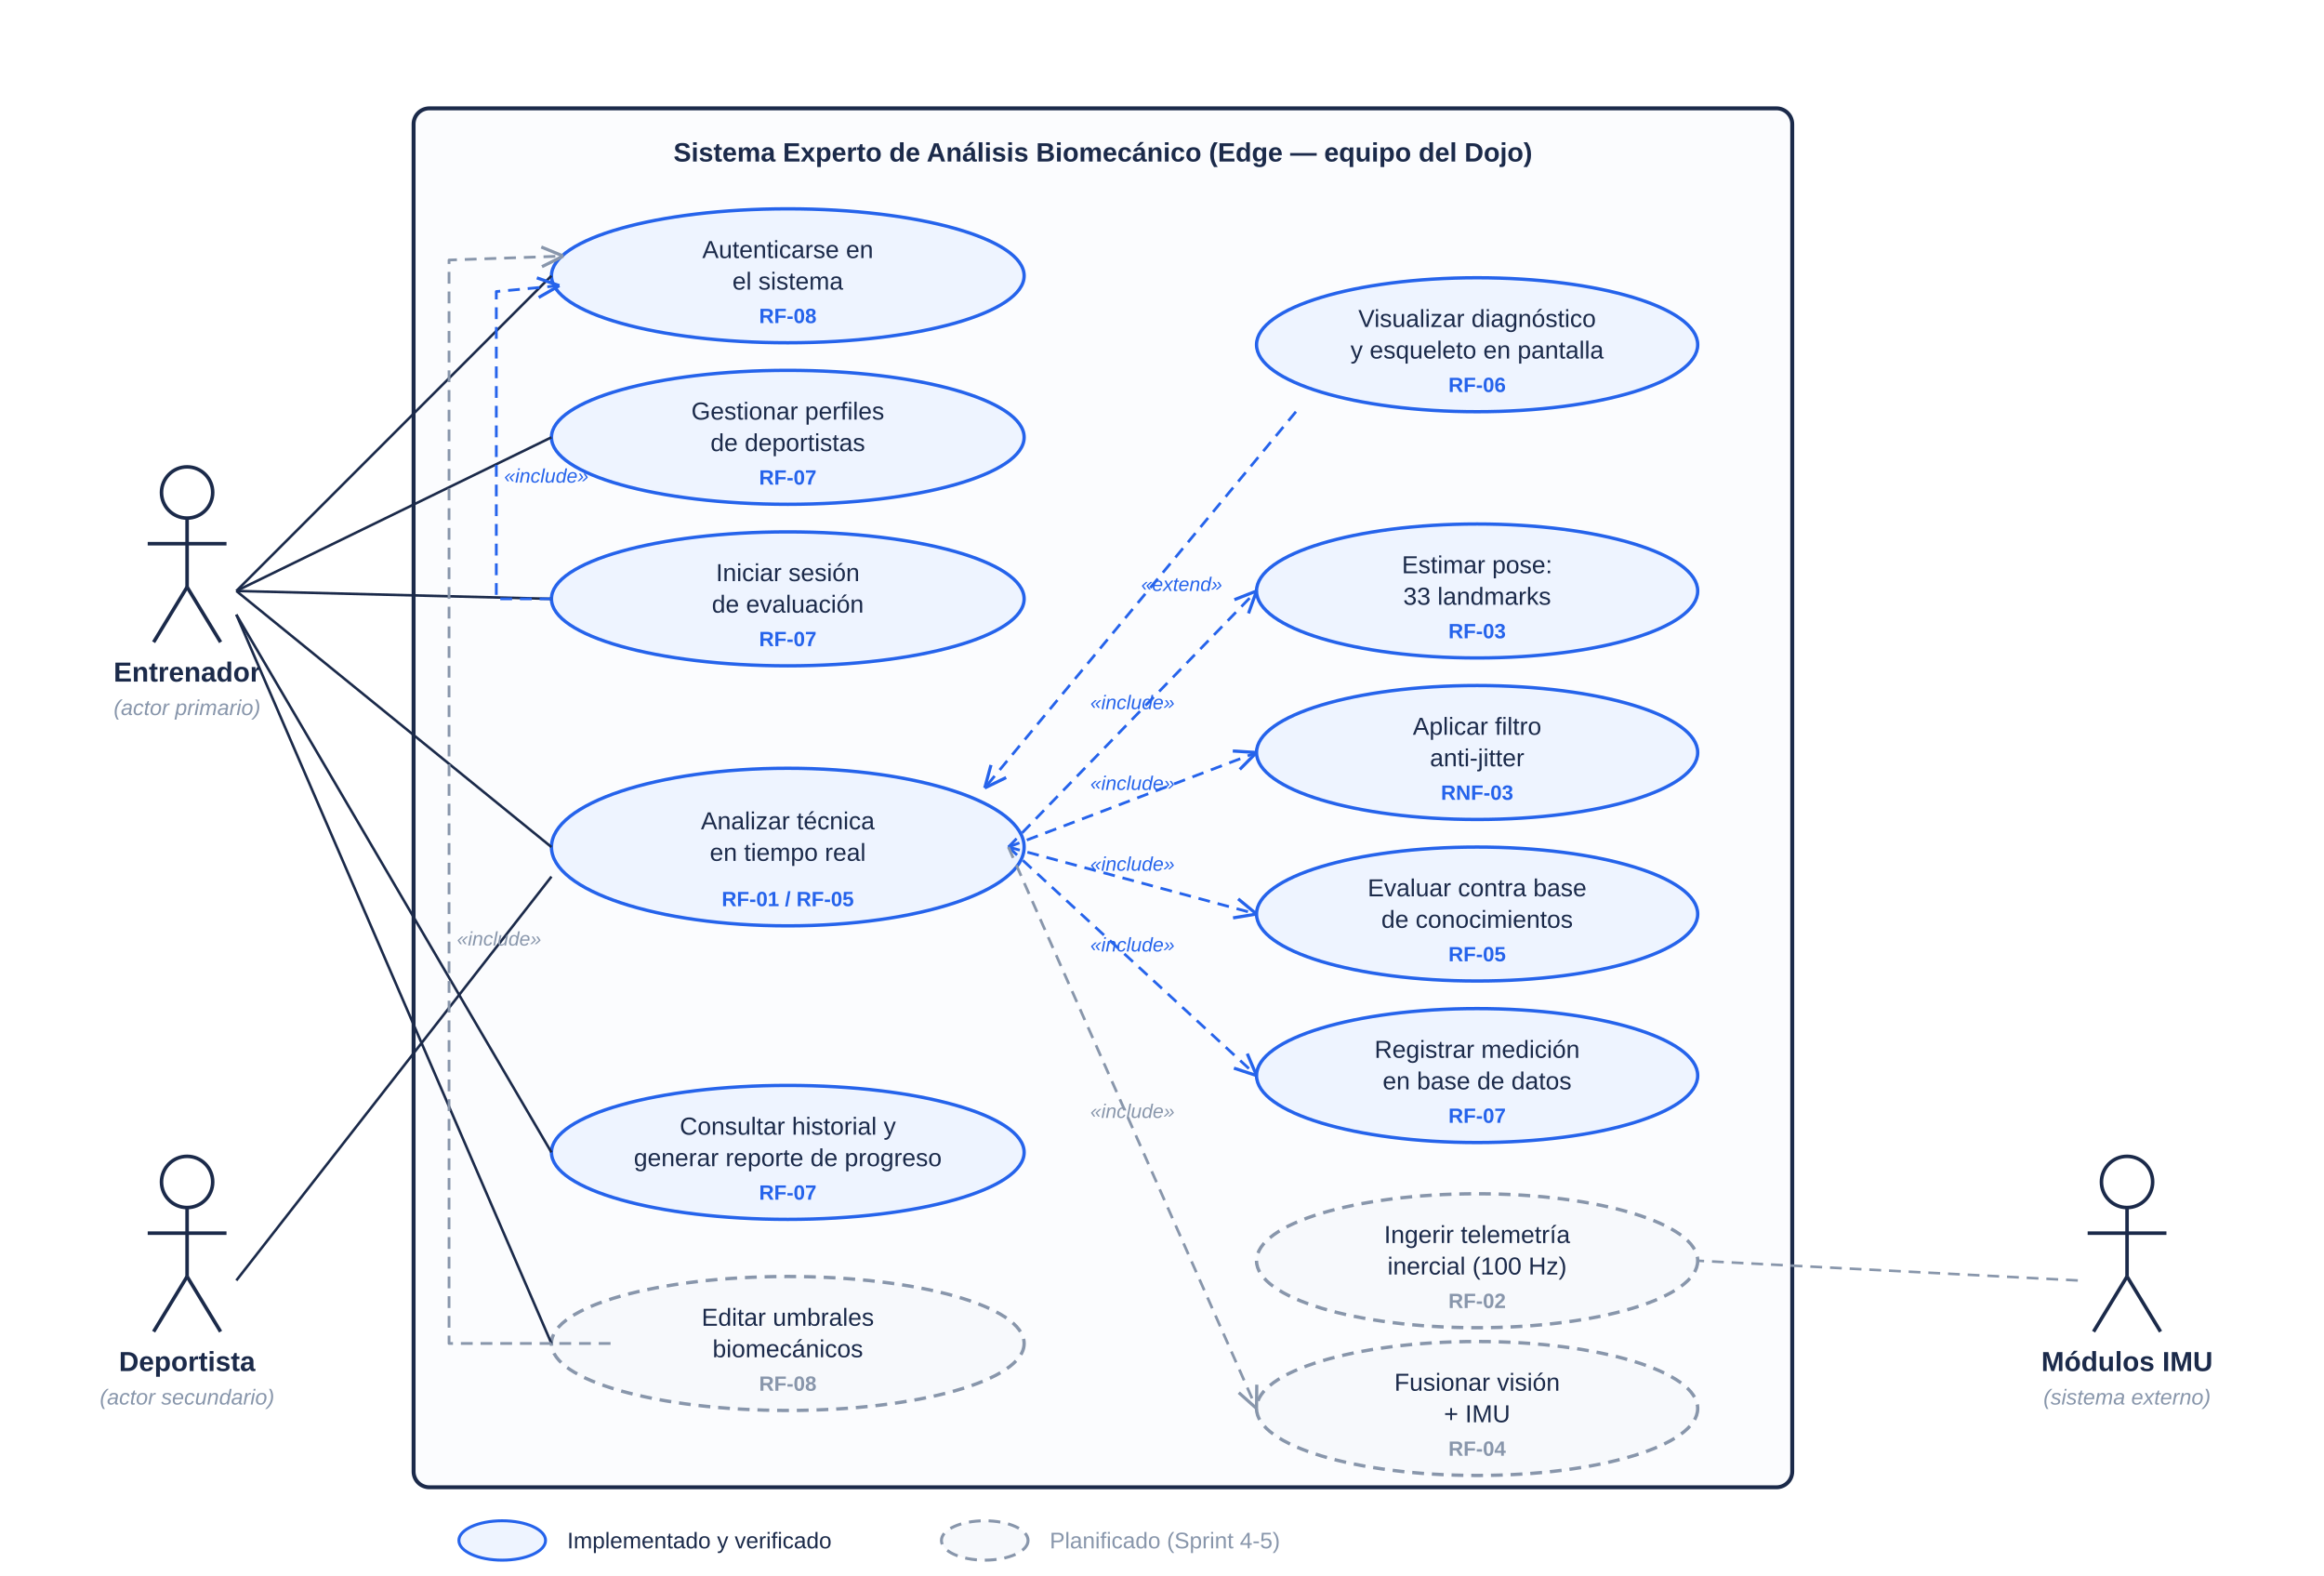
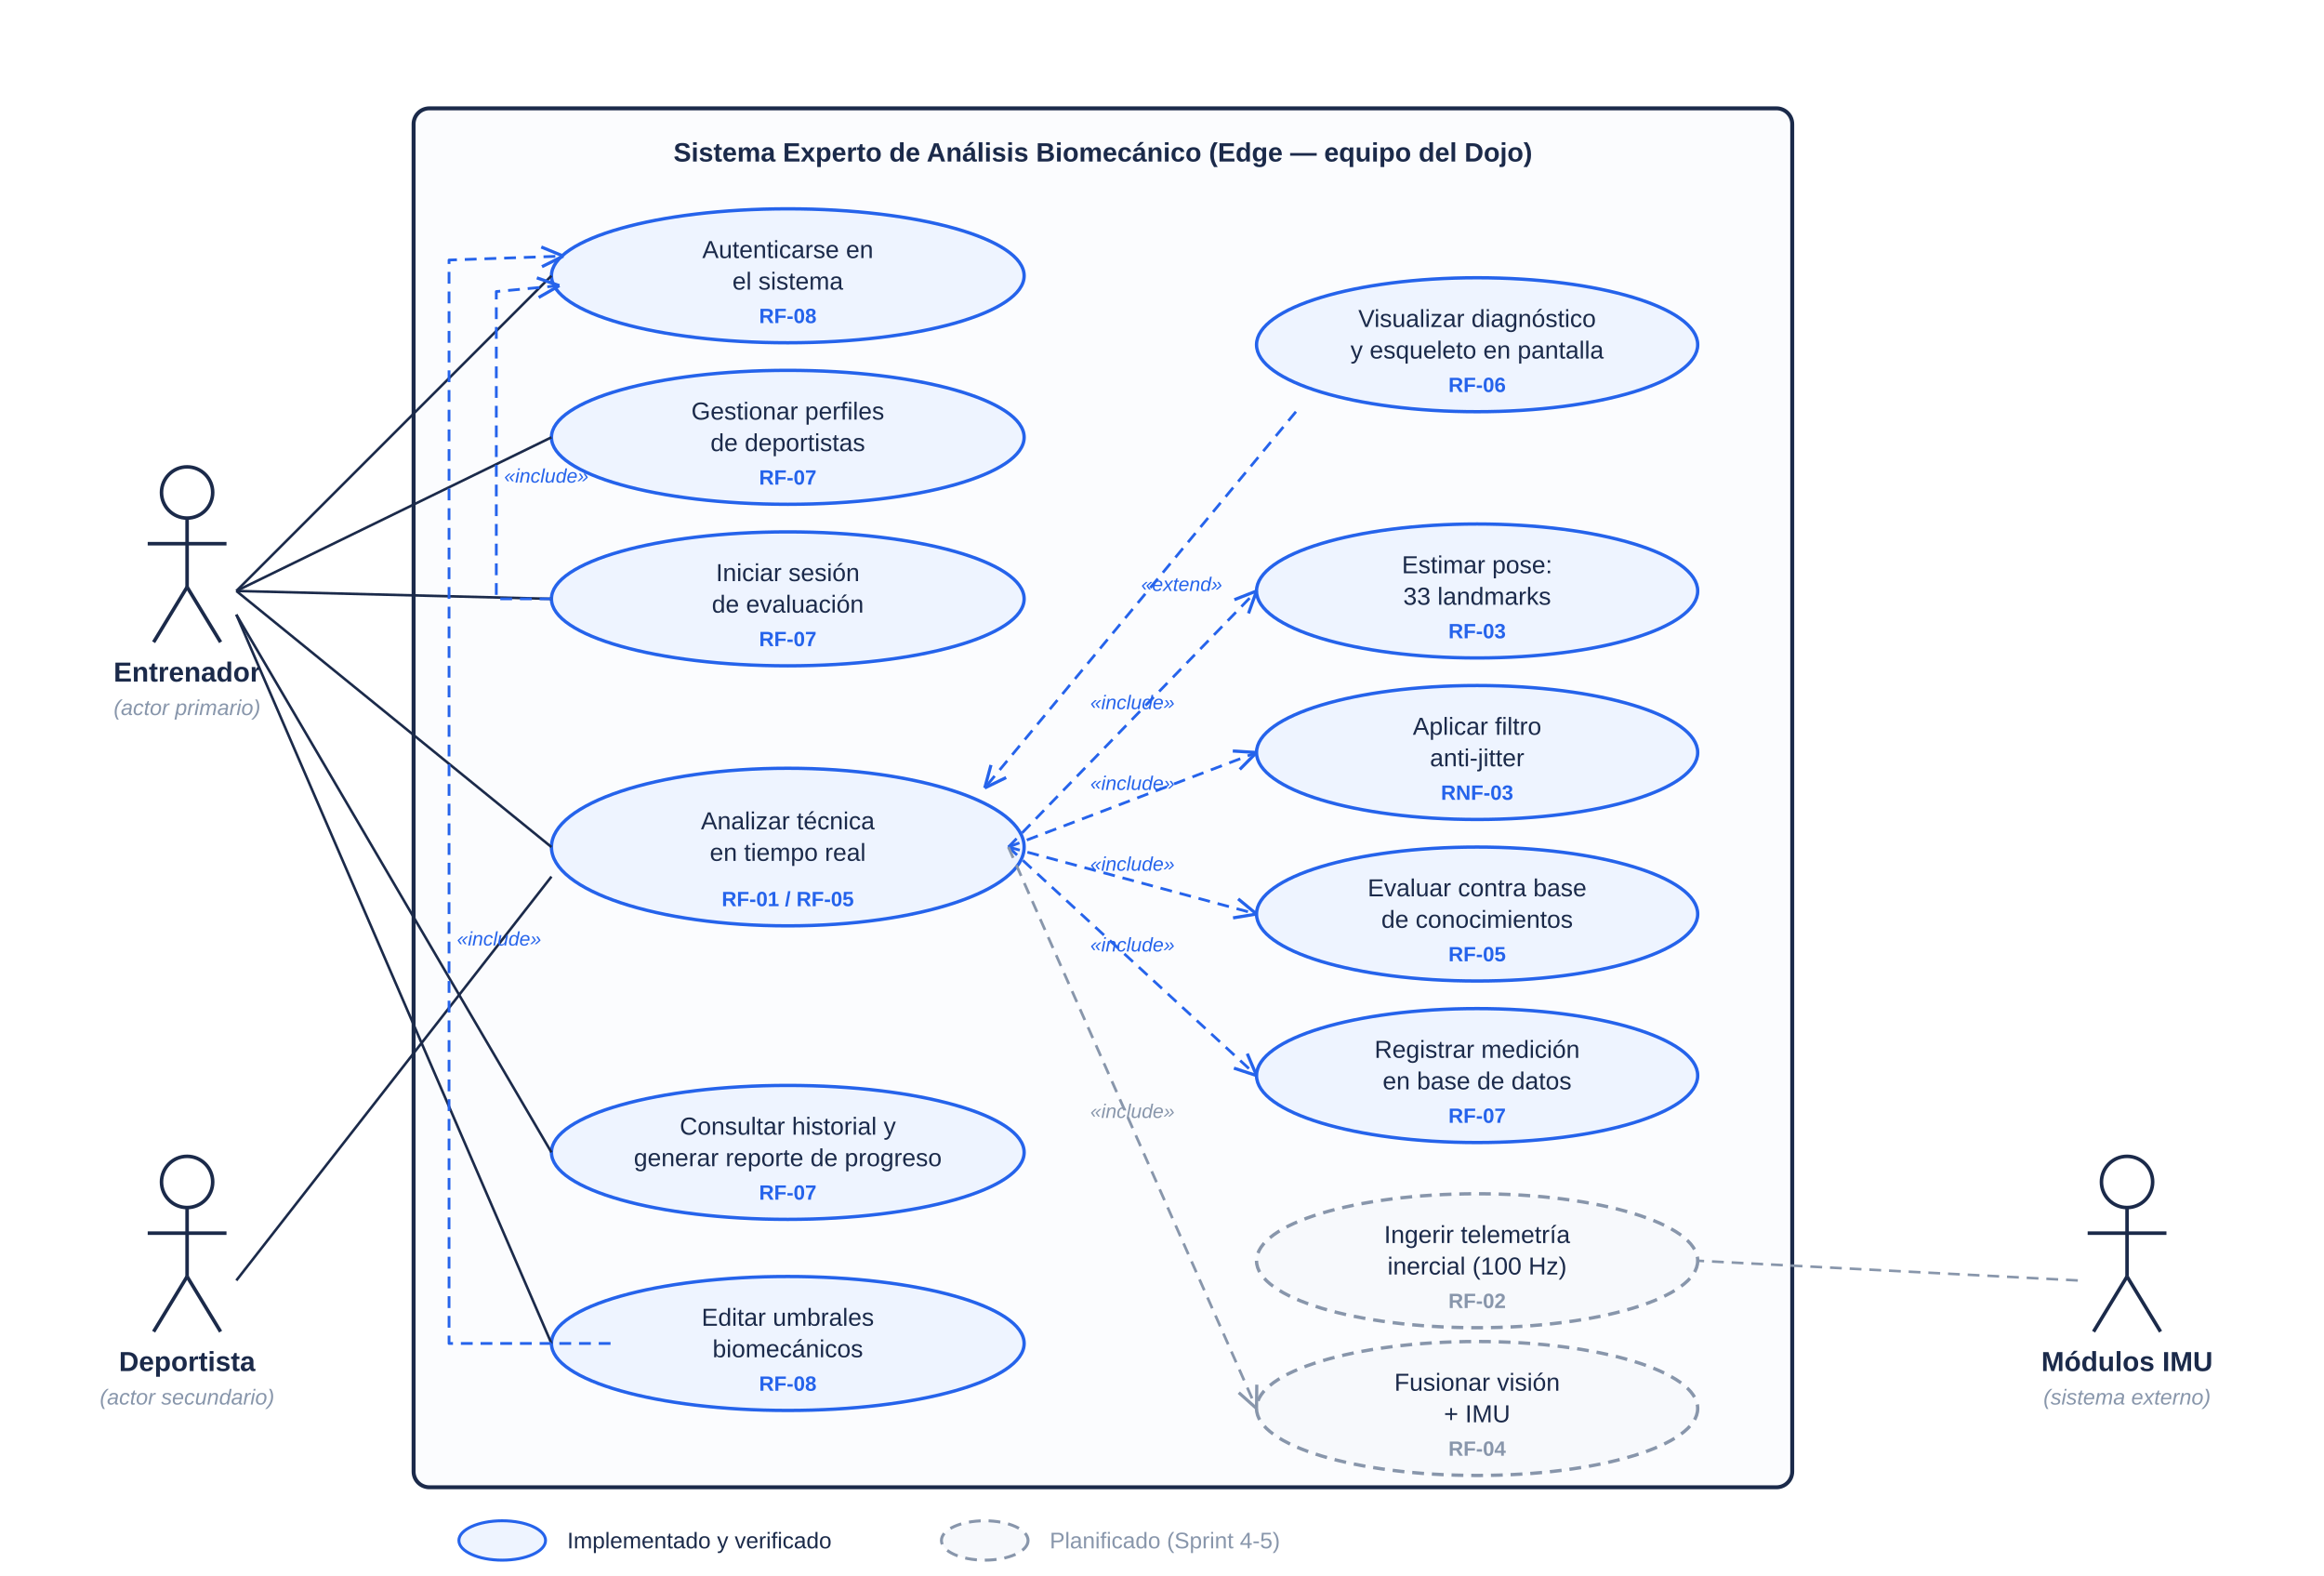
<svg xmlns="http://www.w3.org/2000/svg" width="1180" height="800" viewBox="0 0 1180 800">
  <rect width="1180" height="800" fill="#ffffff" />
  <rect x="210" y="55" width="700" height="700" rx="8" fill="#fbfcfe" stroke="#1b2a4a" stroke-width="2" opacity="1" />
  <text x="560" y="82" font-family="Arial, Helvetica, sans-serif" font-size="13.5" font-weight="bold" fill="#1b2a4a" text-anchor="middle">Sistema Experto de Análisis Biomecánico (Edge — equipo del Dojo)</text>
  <ellipse cx="400" cy="140" rx="120" ry="34" fill="#eef4ff" stroke="#2563eb" stroke-width="1.7" />
  <text x="400" y="131" font-family="Arial, Helvetica, sans-serif" font-size="12.5" font-weight="normal" fill="#1b2a4a" text-anchor="middle">Autenticarse en</text>
  <text x="400" y="147" font-family="Arial, Helvetica, sans-serif" font-size="12.5" font-weight="normal" fill="#1b2a4a" text-anchor="middle">el sistema</text>
  <text x="400" y="164" font-family="Arial, Helvetica, sans-serif" font-size="10.5" font-weight="bold" fill="#2563eb" text-anchor="middle">RF-08</text>
  <ellipse cx="400" cy="222" rx="120" ry="34" fill="#eef4ff" stroke="#2563eb" stroke-width="1.7" />
  <text x="400" y="213" font-family="Arial, Helvetica, sans-serif" font-size="12.5" font-weight="normal" fill="#1b2a4a" text-anchor="middle">Gestionar perfiles</text>
  <text x="400" y="229" font-family="Arial, Helvetica, sans-serif" font-size="12.5" font-weight="normal" fill="#1b2a4a" text-anchor="middle">de deportistas</text>
  <text x="400" y="246" font-family="Arial, Helvetica, sans-serif" font-size="10.5" font-weight="bold" fill="#2563eb" text-anchor="middle">RF-07</text>
  <ellipse cx="400" cy="304" rx="120" ry="34" fill="#eef4ff" stroke="#2563eb" stroke-width="1.7" />
  <text x="400" y="295" font-family="Arial, Helvetica, sans-serif" font-size="12.5" font-weight="normal" fill="#1b2a4a" text-anchor="middle">Iniciar sesión</text>
  <text x="400" y="311" font-family="Arial, Helvetica, sans-serif" font-size="12.5" font-weight="normal" fill="#1b2a4a" text-anchor="middle">de evaluación</text>
  <text x="400" y="328" font-family="Arial, Helvetica, sans-serif" font-size="10.5" font-weight="bold" fill="#2563eb" text-anchor="middle">RF-07</text>
  <ellipse cx="400" cy="430" rx="120" ry="40" fill="#eef4ff" stroke="#2563eb" stroke-width="1.7" />
  <text x="400" y="421" font-family="Arial, Helvetica, sans-serif" font-size="12.5" font-weight="normal" fill="#1b2a4a" text-anchor="middle">Analizar técnica</text>
  <text x="400" y="437" font-family="Arial, Helvetica, sans-serif" font-size="12.5" font-weight="normal" fill="#1b2a4a" text-anchor="middle">en tiempo real</text>
  <text x="400" y="460" font-family="Arial, Helvetica, sans-serif" font-size="10.5" font-weight="bold" fill="#2563eb" text-anchor="middle">RF-01 / RF-05</text>
  <ellipse cx="400" cy="585" rx="120" ry="34" fill="#eef4ff" stroke="#2563eb" stroke-width="1.7" />
  <text x="400" y="576" font-family="Arial, Helvetica, sans-serif" font-size="12.5" font-weight="normal" fill="#1b2a4a" text-anchor="middle">Consultar historial y</text>
  <text x="400" y="592" font-family="Arial, Helvetica, sans-serif" font-size="12.5" font-weight="normal" fill="#1b2a4a" text-anchor="middle">generar reporte de progreso</text>
  <text x="400" y="609" font-family="Arial, Helvetica, sans-serif" font-size="10.5" font-weight="bold" fill="#2563eb" text-anchor="middle">RF-07</text>
-   <ellipse cx="400" cy="682" rx="120" ry="34" fill="#f7f9fc" stroke="#8896ab" stroke-width="1.7" stroke-dasharray="6 4" />
+   <ellipse cx="400" cy="682" rx="120" ry="34" fill="#eef4ff" stroke="#2563eb" stroke-width="1.7" />
  <text x="400" y="673" font-family="Arial, Helvetica, sans-serif" font-size="12.5" font-weight="normal" fill="#1b2a4a" text-anchor="middle">Editar umbrales</text>
  <text x="400" y="689" font-family="Arial, Helvetica, sans-serif" font-size="12.5" font-weight="normal" fill="#1b2a4a" text-anchor="middle">biomecánicos</text>
-   <text x="400" y="706" font-family="Arial, Helvetica, sans-serif" font-size="10.5" font-weight="bold" fill="#8896ab" text-anchor="middle">RF-08</text>
+   <text x="400" y="706" font-family="Arial, Helvetica, sans-serif" font-size="10.5" font-weight="bold" fill="#2563eb" text-anchor="middle">RF-08</text>
  <ellipse cx="750" cy="300" rx="112" ry="34" fill="#eef4ff" stroke="#2563eb" stroke-width="1.7" />
  <text x="750" y="291" font-family="Arial, Helvetica, sans-serif" font-size="12.5" font-weight="normal" fill="#1b2a4a" text-anchor="middle">Estimar pose:</text>
  <text x="750" y="307" font-family="Arial, Helvetica, sans-serif" font-size="12.5" font-weight="normal" fill="#1b2a4a" text-anchor="middle">33 landmarks</text>
  <text x="750" y="324" font-family="Arial, Helvetica, sans-serif" font-size="10.5" font-weight="bold" fill="#2563eb" text-anchor="middle">RF-03</text>
  <ellipse cx="750" cy="382" rx="112" ry="34" fill="#eef4ff" stroke="#2563eb" stroke-width="1.7" />
  <text x="750" y="373" font-family="Arial, Helvetica, sans-serif" font-size="12.5" font-weight="normal" fill="#1b2a4a" text-anchor="middle">Aplicar filtro</text>
  <text x="750" y="389" font-family="Arial, Helvetica, sans-serif" font-size="12.5" font-weight="normal" fill="#1b2a4a" text-anchor="middle">anti-jitter</text>
  <text x="750" y="406" font-family="Arial, Helvetica, sans-serif" font-size="10.5" font-weight="bold" fill="#2563eb" text-anchor="middle">RNF-03</text>
  <ellipse cx="750" cy="464" rx="112" ry="34" fill="#eef4ff" stroke="#2563eb" stroke-width="1.7" />
  <text x="750" y="455" font-family="Arial, Helvetica, sans-serif" font-size="12.5" font-weight="normal" fill="#1b2a4a" text-anchor="middle">Evaluar contra base</text>
  <text x="750" y="471" font-family="Arial, Helvetica, sans-serif" font-size="12.5" font-weight="normal" fill="#1b2a4a" text-anchor="middle">de conocimientos</text>
  <text x="750" y="488" font-family="Arial, Helvetica, sans-serif" font-size="10.5" font-weight="bold" fill="#2563eb" text-anchor="middle">RF-05</text>
  <ellipse cx="750" cy="546" rx="112" ry="34" fill="#eef4ff" stroke="#2563eb" stroke-width="1.7" />
  <text x="750" y="537" font-family="Arial, Helvetica, sans-serif" font-size="12.5" font-weight="normal" fill="#1b2a4a" text-anchor="middle">Registrar medición</text>
  <text x="750" y="553" font-family="Arial, Helvetica, sans-serif" font-size="12.5" font-weight="normal" fill="#1b2a4a" text-anchor="middle">en base de datos</text>
  <text x="750" y="570" font-family="Arial, Helvetica, sans-serif" font-size="10.5" font-weight="bold" fill="#2563eb" text-anchor="middle">RF-07</text>
  <ellipse cx="750" cy="640" rx="112" ry="34" fill="#f7f9fc" stroke="#8896ab" stroke-width="1.7" stroke-dasharray="6 4" />
  <text x="750" y="631" font-family="Arial, Helvetica, sans-serif" font-size="12.5" font-weight="normal" fill="#1b2a4a" text-anchor="middle">Ingerir telemetría</text>
  <text x="750" y="647" font-family="Arial, Helvetica, sans-serif" font-size="12.5" font-weight="normal" fill="#1b2a4a" text-anchor="middle">inercial (100 Hz)</text>
  <text x="750" y="664" font-family="Arial, Helvetica, sans-serif" font-size="10.5" font-weight="bold" fill="#8896ab" text-anchor="middle">RF-02</text>
  <ellipse cx="750" cy="715" rx="112" ry="34" fill="#f7f9fc" stroke="#8896ab" stroke-width="1.7" stroke-dasharray="6 4" />
  <text x="750" y="706" font-family="Arial, Helvetica, sans-serif" font-size="12.5" font-weight="normal" fill="#1b2a4a" text-anchor="middle">Fusionar visión</text>
  <text x="750" y="722" font-family="Arial, Helvetica, sans-serif" font-size="12.5" font-weight="normal" fill="#1b2a4a" text-anchor="middle">+ IMU</text>
  <text x="750" y="739" font-family="Arial, Helvetica, sans-serif" font-size="10.5" font-weight="bold" fill="#8896ab" text-anchor="middle">RF-04</text>
  <circle cx="95" cy="250" r="13" fill="#ffffff" stroke="#1b2a4a" stroke-width="1.8" />
  <line x1="95" y1="263" x2="95" y2="298" stroke="#1b2a4a" stroke-width="1.8" />
  <line x1="75" y1="276" x2="115" y2="276" stroke="#1b2a4a" stroke-width="1.8" />
  <line x1="95" y1="298" x2="78" y2="326" stroke="#1b2a4a" stroke-width="1.8" />
  <line x1="95" y1="298" x2="112" y2="326" stroke="#1b2a4a" stroke-width="1.8" />
  <text x="95" y="346" font-family="Arial, Helvetica, sans-serif" font-size="14" font-weight="bold" fill="#1b2a4a" text-anchor="middle">Entrenador</text>
  <text x="95" y="363" font-family="Arial, Helvetica, sans-serif" font-size="11" font-weight="normal" fill="#8896ab" text-anchor="middle" font-style="italic">(actor primario)</text>
  <circle cx="95" cy="600" r="13" fill="#ffffff" stroke="#1b2a4a" stroke-width="1.8" />
  <line x1="95" y1="613" x2="95" y2="648" stroke="#1b2a4a" stroke-width="1.8" />
  <line x1="75" y1="626" x2="115" y2="626" stroke="#1b2a4a" stroke-width="1.8" />
  <line x1="95" y1="648" x2="78" y2="676" stroke="#1b2a4a" stroke-width="1.8" />
  <line x1="95" y1="648" x2="112" y2="676" stroke="#1b2a4a" stroke-width="1.8" />
  <text x="95" y="696" font-family="Arial, Helvetica, sans-serif" font-size="14" font-weight="bold" fill="#1b2a4a" text-anchor="middle">Deportista</text>
  <text x="95" y="713" font-family="Arial, Helvetica, sans-serif" font-size="11" font-weight="normal" fill="#8896ab" text-anchor="middle" font-style="italic">(actor secundario)</text>
  <circle cx="1080" cy="600" r="13" fill="#ffffff" stroke="#1b2a4a" stroke-width="1.8" />
  <line x1="1080" y1="613" x2="1080" y2="648" stroke="#1b2a4a" stroke-width="1.8" />
  <line x1="1060" y1="626" x2="1100" y2="626" stroke="#1b2a4a" stroke-width="1.8" />
  <line x1="1080" y1="648" x2="1063" y2="676" stroke="#1b2a4a" stroke-width="1.8" />
  <line x1="1080" y1="648" x2="1097" y2="676" stroke="#1b2a4a" stroke-width="1.8" />
  <text x="1080" y="696" font-family="Arial, Helvetica, sans-serif" font-size="14" font-weight="bold" fill="#1b2a4a" text-anchor="middle">Módulos IMU</text>
  <text x="1080" y="713" font-family="Arial, Helvetica, sans-serif" font-size="11" font-weight="normal" fill="#8896ab" text-anchor="middle" font-style="italic">(sistema externo)</text>
  <line x1="120" y1="300" x2="280" y2="140" stroke="#1b2a4a" stroke-width="1.3" />
  <line x1="120" y1="300" x2="280" y2="222" stroke="#1b2a4a" stroke-width="1.3" />
  <line x1="120" y1="300" x2="280" y2="304" stroke="#1b2a4a" stroke-width="1.3" />
  <line x1="120" y1="300" x2="280" y2="430" stroke="#1b2a4a" stroke-width="1.3" />
  <line x1="120" y1="312" x2="280" y2="585" stroke="#1b2a4a" stroke-width="1.3" />
  <line x1="120" y1="312" x2="280" y2="682" stroke="#1b2a4a" stroke-width="1.3" />
  <line x1="120" y1="650" x2="280" y2="445" stroke="#1b2a4a" stroke-width="1.3" />
  <line x1="1055" y1="650" x2="862" y2="640" stroke="#8896ab" stroke-width="1.3" stroke-dasharray="6 4" />
  <polyline points="512,430 638,300" fill="none" stroke="#2563eb" stroke-width="1.4" stroke-linejoin="round" stroke-dasharray="6 4" />
  <line x1="633.935" y1="311.379" x2="638" y2="300" stroke="#2563eb" stroke-width="1.6" />
  <line x1="626.754" y1="304.419" x2="638" y2="300" stroke="#2563eb" stroke-width="1.6" />
  <text x="575.0" y="360.0" font-family="Arial, Helvetica, sans-serif" font-size="10" font-weight="normal" fill="#2563eb" text-anchor="middle" font-style="italic">«include»</text>
  <polyline points="512,430 638,382" fill="none" stroke="#2563eb" stroke-width="1.4" stroke-linejoin="round" stroke-dasharray="6 4" />
  <line x1="629.501" y1="390.588" x2="638" y2="382" stroke="#2563eb" stroke-width="1.6" />
  <line x1="625.941" y1="381.244" x2="638" y2="382" stroke="#2563eb" stroke-width="1.6" />
  <text x="575.0" y="401.0" font-family="Arial, Helvetica, sans-serif" font-size="10" font-weight="normal" fill="#2563eb" text-anchor="middle" font-style="italic">«include»</text>
  <polyline points="512,430 638,464" fill="none" stroke="#2563eb" stroke-width="1.4" stroke-linejoin="round" stroke-dasharray="6 4" />
  <line x1="626.077" y1="465.962" x2="638" y2="464" stroke="#2563eb" stroke-width="1.6" />
  <line x1="628.682" y1="456.307" x2="638" y2="464" stroke="#2563eb" stroke-width="1.6" />
  <text x="575.0" y="442.0" font-family="Arial, Helvetica, sans-serif" font-size="10" font-weight="normal" fill="#2563eb" text-anchor="middle" font-style="italic">«include»</text>
  <polyline points="512,430 638,546" fill="none" stroke="#2563eb" stroke-width="1.4" stroke-linejoin="round" stroke-dasharray="6 4" />
  <line x1="626.521" y1="542.228" x2="638" y2="546" stroke="#2563eb" stroke-width="1.6" />
  <line x1="633.294" y1="534.871" x2="638" y2="546" stroke="#2563eb" stroke-width="1.6" />
  <text x="575.0" y="483.0" font-family="Arial, Helvetica, sans-serif" font-size="10" font-weight="normal" fill="#2563eb" text-anchor="middle" font-style="italic">«include»</text>
  <polyline points="512,430 638,715" fill="none" stroke="#8896ab" stroke-width="1.4" stroke-linejoin="round" stroke-dasharray="6 4" />
  <line x1="628.979" y1="706.961" x2="638" y2="715" stroke="#8896ab" stroke-width="1.6" />
  <line x1="638.125" y1="702.918" x2="638" y2="715" stroke="#8896ab" stroke-width="1.6" />
  <text x="575.0" y="567.5" font-family="Arial, Helvetica, sans-serif" font-size="10" font-weight="normal" fill="#8896ab" text-anchor="middle" font-style="italic">«include»</text>
  <polyline points="280,304 252,304 252,148 284,145" fill="none" stroke="#2563eb" stroke-width="1.4" stroke-linejoin="round" stroke-dasharray="6 4" />
  <line x1="273.515" y1="151.005" x2="284" y2="145" stroke="#2563eb" stroke-width="1.6" />
  <line x1="272.581" y1="141.049" x2="284" y2="145" stroke="#2563eb" stroke-width="1.6" />
  <text x="256" y="245" font-family="Arial, Helvetica, sans-serif" font-size="10" font-weight="normal" fill="#2563eb" text-anchor="start" font-style="italic">«include»</text>
-   <polyline points="310,682 228,682 228,132 286,130" fill="none" stroke="#8896ab" stroke-width="1.4" stroke-linejoin="round" stroke-dasharray="6 4" />
-   <line x1="275.179" y1="135.376" x2="286" y2="130" stroke="#8896ab" stroke-width="1.6" />
-   <line x1="274.834" y1="125.382" x2="286" y2="130" stroke="#8896ab" stroke-width="1.6" />
-   <text x="232" y="480" font-family="Arial, Helvetica, sans-serif" font-size="10" font-weight="normal" fill="#8896ab" text-anchor="start" font-style="italic">«include»</text>
+   <polyline points="310,682 228,682 228,132 286,130" fill="none" stroke="#2563eb" stroke-width="1.4" stroke-linejoin="round" stroke-dasharray="6 4" />
+   <line x1="275.179" y1="135.376" x2="286" y2="130" stroke="#2563eb" stroke-width="1.6" />
+   <line x1="274.834" y1="125.382" x2="286" y2="130" stroke="#2563eb" stroke-width="1.6" />
+   <text x="232" y="480" font-family="Arial, Helvetica, sans-serif" font-size="10" font-weight="normal" fill="#2563eb" text-anchor="start" font-style="italic">«include»</text>
  <ellipse cx="750" cy="175" rx="112" ry="34" fill="#eef4ff" stroke="#2563eb" stroke-width="1.7" />
  <text x="750" y="166" font-family="Arial, Helvetica, sans-serif" font-size="12.5" font-weight="normal" fill="#1b2a4a" text-anchor="middle">Visualizar diagnóstico</text>
  <text x="750" y="182" font-family="Arial, Helvetica, sans-serif" font-size="12.5" font-weight="normal" fill="#1b2a4a" text-anchor="middle">y esqueleto en pantalla</text>
  <text x="750" y="199" font-family="Arial, Helvetica, sans-serif" font-size="10.5" font-weight="bold" fill="#2563eb" text-anchor="middle">RF-06</text>
  <polyline points="658,209 500,400" fill="none" stroke="#2563eb" stroke-width="1.4" stroke-linejoin="round" stroke-dasharray="6 4" />
  <line x1="503.159" y1="388.337" x2="500" y2="400" stroke="#2563eb" stroke-width="1.6" />
  <line x1="510.864" y1="394.711" x2="500" y2="400" stroke="#2563eb" stroke-width="1.6" />
  <text x="600" y="300" font-family="Arial, Helvetica, sans-serif" font-size="10" font-weight="normal" fill="#2563eb" text-anchor="middle" font-style="italic">«extend»</text>
  <rect x="210" y="768" width="700" height="0.1" rx="4" fill="#ffffff" stroke="none" stroke-width="0" opacity="1" />
  <ellipse cx="255" cy="782" rx="22" ry="10" fill="#eef4ff" stroke="#2563eb" stroke-width="1.5" />
  <text x="288" y="786" font-family="Arial, Helvetica, sans-serif" font-size="11.5" font-weight="normal" fill="#1b2a4a" text-anchor="start">Implementado y verificado</text>
  <ellipse cx="500" cy="782" rx="22" ry="10" fill="#f7f9fc" stroke="#8896ab" stroke-width="1.5" stroke-dasharray="6 4" />
  <text x="533" y="786" font-family="Arial, Helvetica, sans-serif" font-size="11.5" font-weight="normal" fill="#8896ab" text-anchor="start">Planificado (Sprint 4-5)</text>
</svg>
